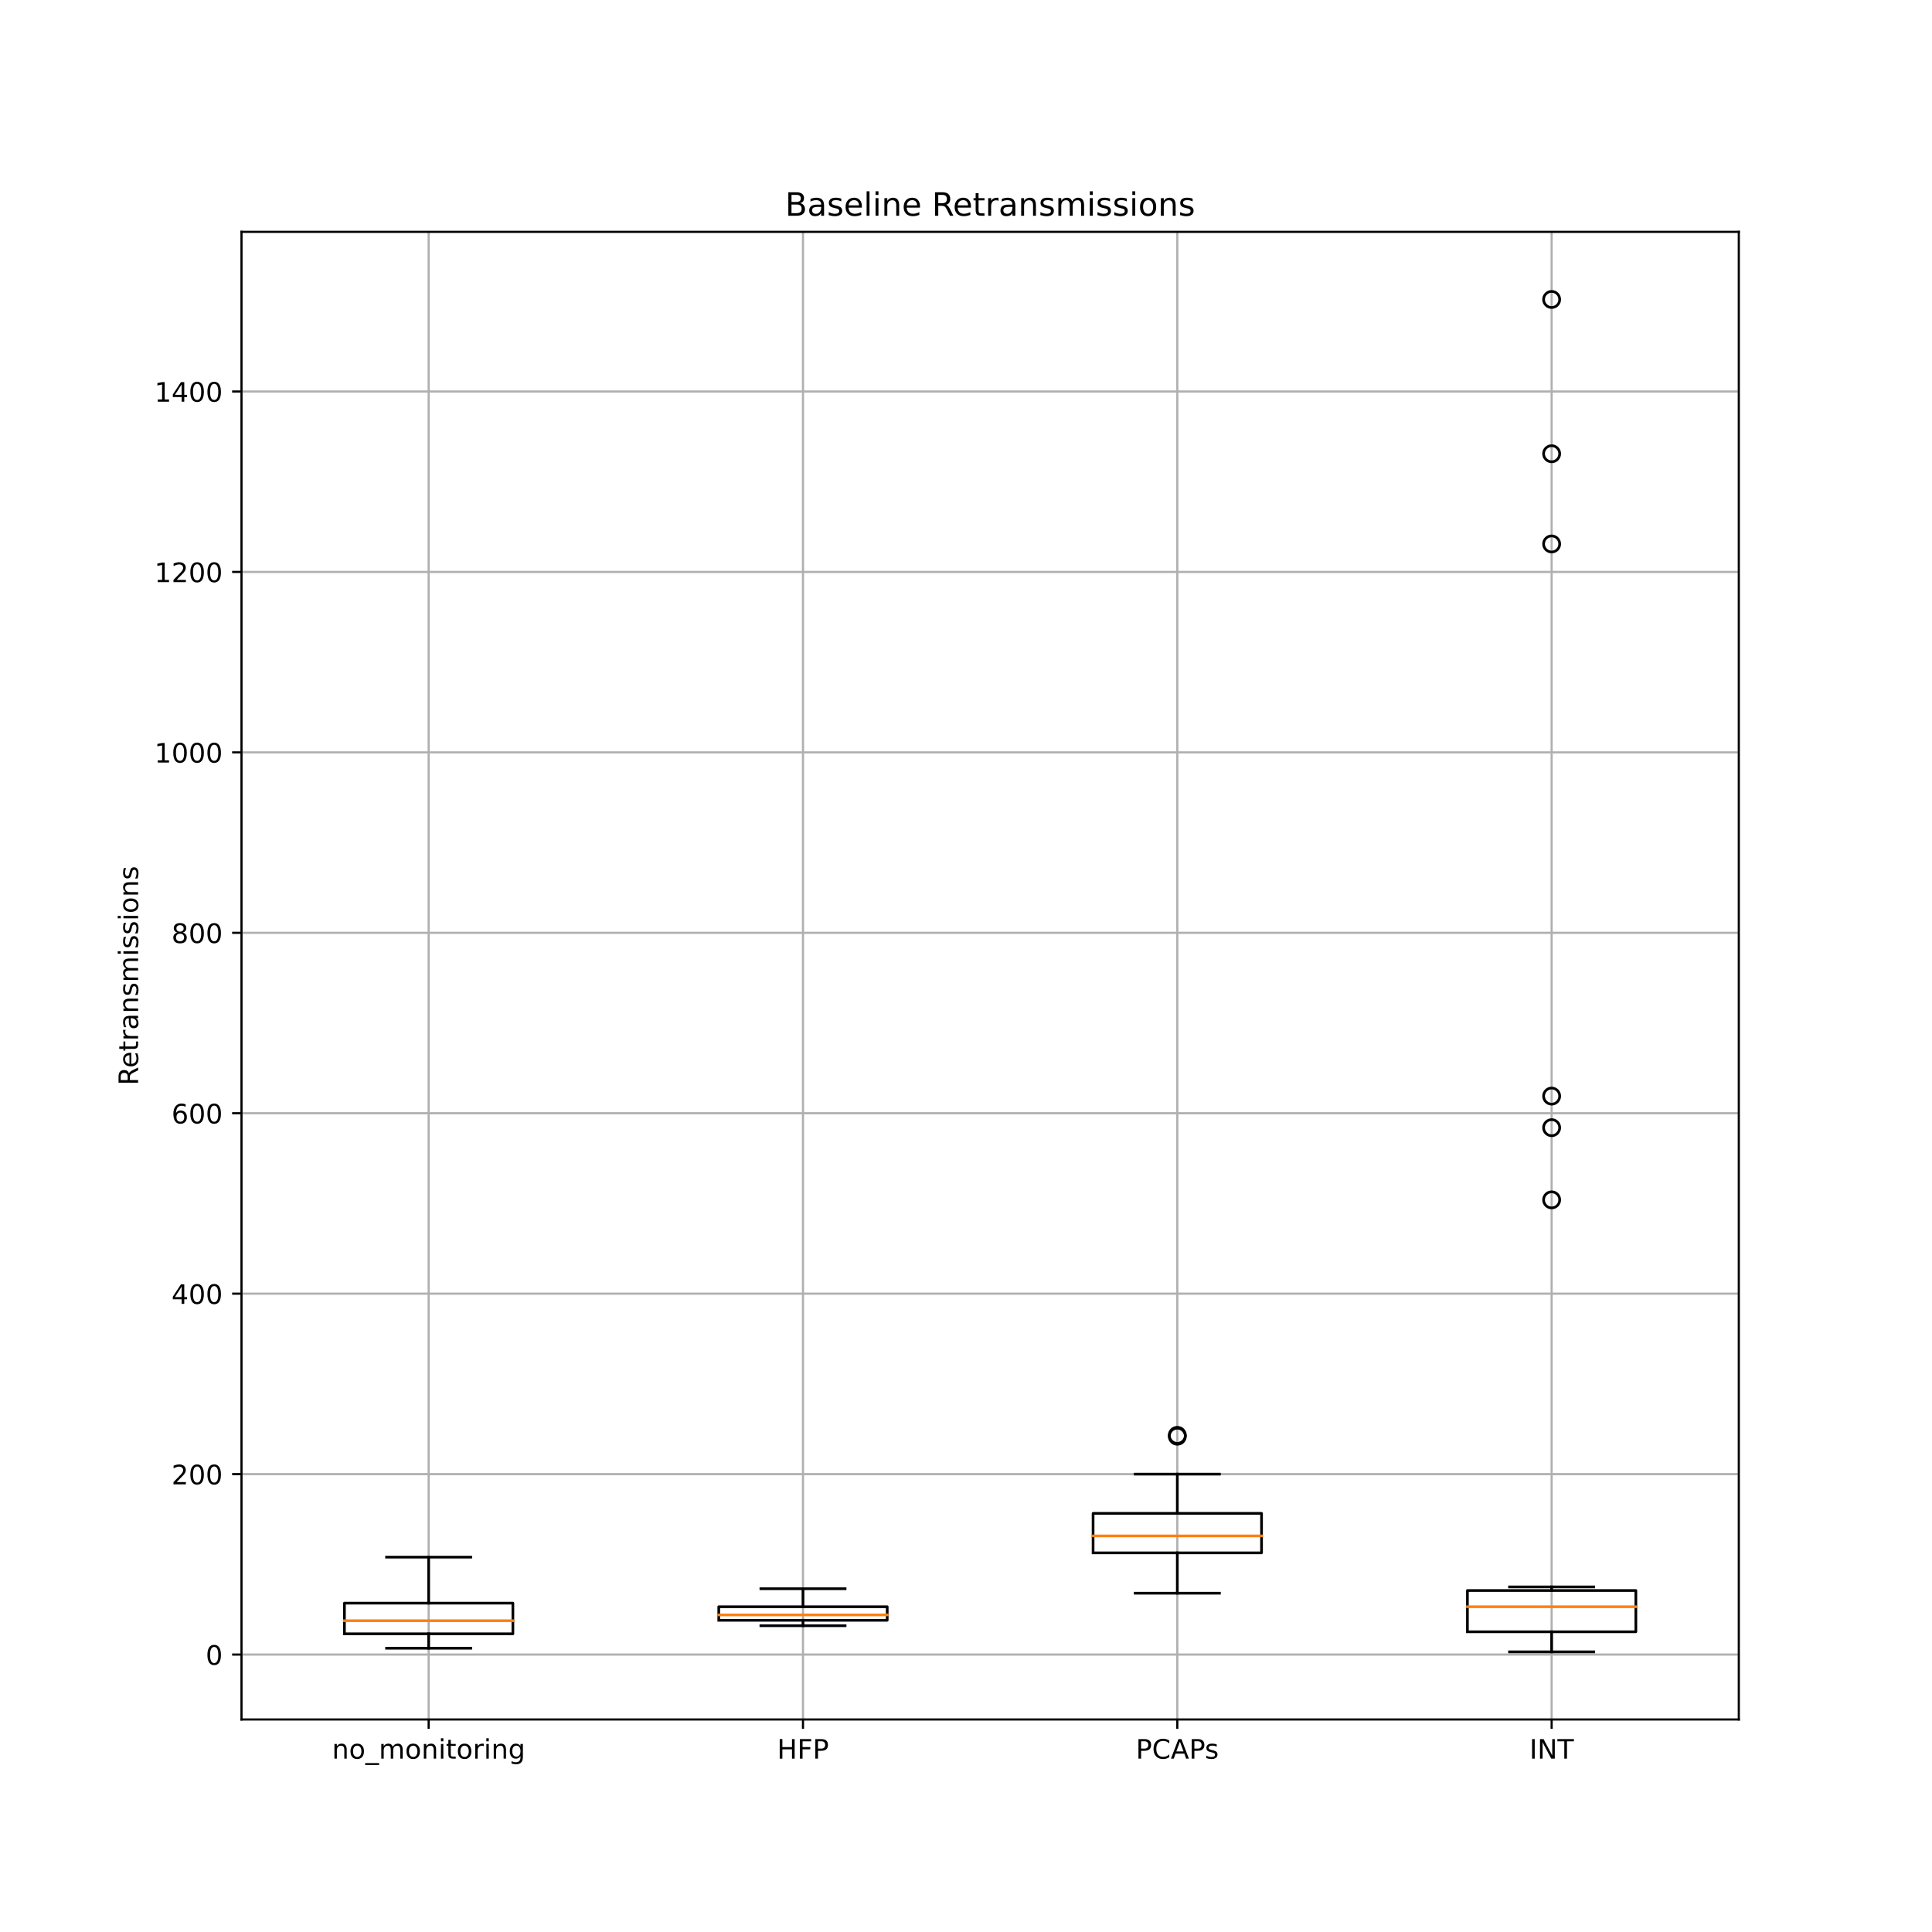
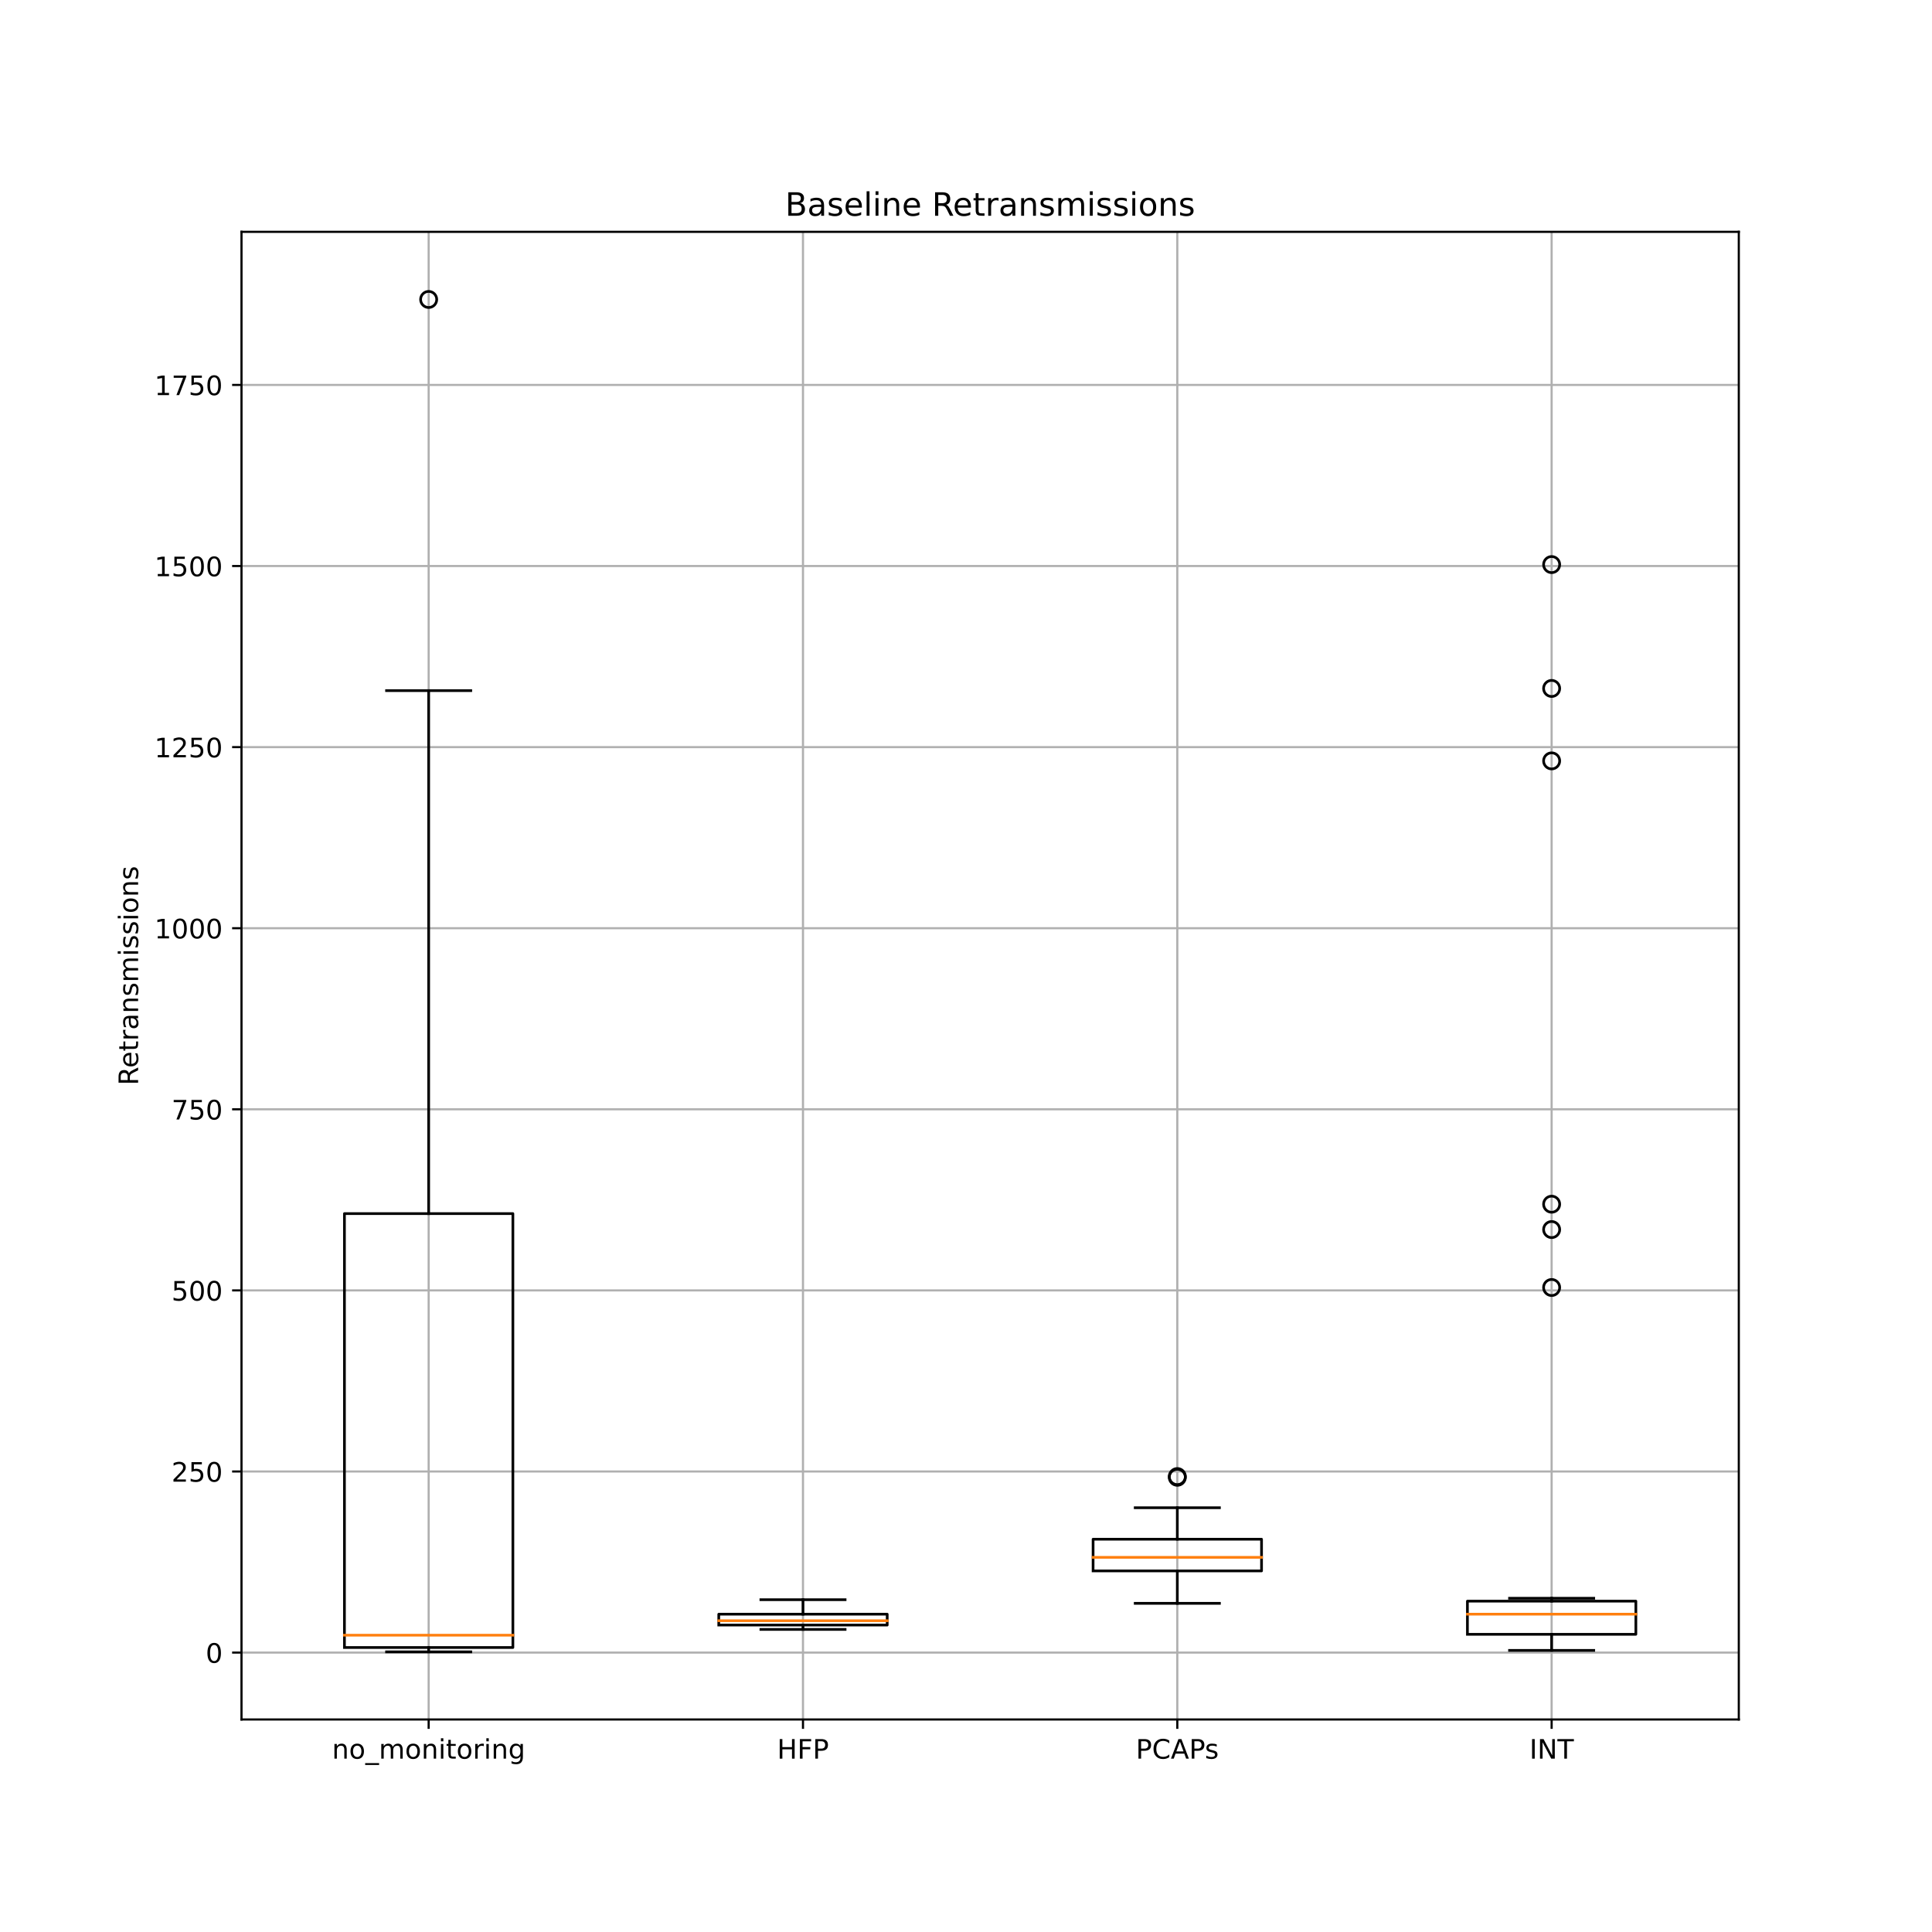
<svg xmlns="http://www.w3.org/2000/svg" xmlns:xlink="http://www.w3.org/1999/xlink" height="720pt" version="1.1" viewBox="0 0 720 720" width="720pt">
  <defs>
    <style type="text/css">*{stroke-linecap:butt;stroke-linejoin:round;}</style>
  </defs>
  <g id="figure_1">
    <g id="patch_1">
      <path d="M 0 720  L 720 720  L 720 0  L 0 0  z " style="fill:#ffffff;" />
    </g>
    <g id="axes_1">
      <g id="patch_2">
        <path d="M 90 640.8  L 648 640.8  L 648 86.4  L 90 86.4  z " style="fill:#ffffff;" />
      </g>
      <g id="matplotlib.axis_1">
        <g id="xtick_1">
          <g id="line2d_1">
-             <path clip-path="url(#pcfaaff3231)" d="M 159.75 640.8  L 159.75 86.4  " style="fill:none;stroke:#b0b0b0;stroke-linecap:square;stroke-width:0.8;" />
+             <path clip-path="url(#p23bf836067)" d="M 159.75 640.8  L 159.75 86.4  " style="fill:none;stroke:#b0b0b0;stroke-linecap:square;stroke-width:0.8;" />
          </g>
          <g id="line2d_2">
            <defs>
-               <path d="M 0 0  L 0 3.5  " id="me682a1728d" style="stroke:#000000;stroke-width:0.8;" />
+               <path d="M 0 0  L 0 3.5  " id="me587f0d117" style="stroke:#000000;stroke-width:0.8;" />
            </defs>
            <g>
-               <use style="stroke:#000000;stroke-width:0.8;" x="159.75" xlink:href="#me682a1728d" y="640.8" />
+               <use style="stroke:#000000;stroke-width:0.8;" x="159.75" xlink:href="#me587f0d117" y="640.8" />
            </g>
          </g>
          <g id="text_1">
            <g transform="translate(123.7273 655.3984)scale(0.1 -0.1)">
              <defs>
                <path d="M 54.891 33.016  L 54.891 0  L 45.906 0  L 45.906 32.719  Q 45.906 40.484 42.875 44.328  Q 39.844 48.188 33.797 48.188  Q 26.516 48.188 22.312 43.547  Q 18.109 38.922 18.109 30.906  L 18.109 0  L 9.078 0  L 9.078 54.688  L 18.109 54.688  L 18.109 46.188  Q 21.344 51.125 25.703 53.562  Q 30.078 56 35.797 56  Q 45.219 56 50.047 50.172  Q 54.891 44.344 54.891 33.016  z " id="DejaVuSans-110" />
                <path d="M 30.609 48.391  Q 23.391 48.391 19.188 42.75  Q 14.984 37.109 14.984 27.297  Q 14.984 17.484 19.156 11.844  Q 23.344 6.203 30.609 6.203  Q 37.797 6.203 41.984 11.859  Q 46.188 17.531 46.188 27.297  Q 46.188 37.016 41.984 42.703  Q 37.797 48.391 30.609 48.391  z M 30.609 56  Q 42.328 56 49.016 48.375  Q 55.719 40.766 55.719 27.297  Q 55.719 13.875 49.016 6.219  Q 42.328 -1.422 30.609 -1.422  Q 18.844 -1.422 12.172 6.219  Q 5.516 13.875 5.516 27.297  Q 5.516 40.766 12.172 48.375  Q 18.844 56 30.609 56  z " id="DejaVuSans-111" />
                <path d="M 50.984 -16.609  L 50.984 -23.578  L -0.984 -23.578  L -0.984 -16.609  z " id="DejaVuSans-95" />
                <path d="M 52 44.188  Q 55.375 50.25 60.062 53.125  Q 64.75 56 71.094 56  Q 79.641 56 84.281 50.016  Q 88.922 44.047 88.922 33.016  L 88.922 0  L 79.891 0  L 79.891 32.719  Q 79.891 40.578 77.094 44.375  Q 74.312 48.188 68.609 48.188  Q 61.625 48.188 57.562 43.547  Q 53.516 38.922 53.516 30.906  L 53.516 0  L 44.484 0  L 44.484 32.719  Q 44.484 40.625 41.703 44.406  Q 38.922 48.188 33.109 48.188  Q 26.219 48.188 22.156 43.531  Q 18.109 38.875 18.109 30.906  L 18.109 0  L 9.078 0  L 9.078 54.688  L 18.109 54.688  L 18.109 46.188  Q 21.188 51.219 25.484 53.609  Q 29.781 56 35.688 56  Q 41.656 56 45.828 52.969  Q 50 49.953 52 44.188  z " id="DejaVuSans-109" />
                <path d="M 9.422 54.688  L 18.406 54.688  L 18.406 0  L 9.422 0  z M 9.422 75.984  L 18.406 75.984  L 18.406 64.594  L 9.422 64.594  z " id="DejaVuSans-105" />
                <path d="M 18.312 70.219  L 18.312 54.688  L 36.812 54.688  L 36.812 47.703  L 18.312 47.703  L 18.312 18.016  Q 18.312 11.328 20.141 9.422  Q 21.969 7.516 27.594 7.516  L 36.812 7.516  L 36.812 0  L 27.594 0  Q 17.188 0 13.234 3.875  Q 9.281 7.766 9.281 18.016  L 9.281 47.703  L 2.688 47.703  L 2.688 54.688  L 9.281 54.688  L 9.281 70.219  z " id="DejaVuSans-116" />
                <path d="M 41.109 46.297  Q 39.594 47.172 37.812 47.578  Q 36.031 48 33.891 48  Q 26.266 48 22.188 43.047  Q 18.109 38.094 18.109 28.812  L 18.109 0  L 9.078 0  L 9.078 54.688  L 18.109 54.688  L 18.109 46.188  Q 20.953 51.172 25.484 53.578  Q 30.031 56 36.531 56  Q 37.453 56 38.578 55.875  Q 39.703 55.766 41.062 55.516  z " id="DejaVuSans-114" />
                <path d="M 45.406 27.984  Q 45.406 37.75 41.375 43.109  Q 37.359 48.484 30.078 48.484  Q 22.859 48.484 18.828 43.109  Q 14.797 37.75 14.797 27.984  Q 14.797 18.266 18.828 12.891  Q 22.859 7.516 30.078 7.516  Q 37.359 7.516 41.375 12.891  Q 45.406 18.266 45.406 27.984  z M 54.391 6.781  Q 54.391 -7.172 48.188 -13.984  Q 42 -20.797 29.203 -20.797  Q 24.469 -20.797 20.266 -20.094  Q 16.062 -19.391 12.109 -17.922  L 12.109 -9.188  Q 16.062 -11.328 19.922 -12.344  Q 23.781 -13.375 27.781 -13.375  Q 36.625 -13.375 41.016 -8.766  Q 45.406 -4.156 45.406 5.172  L 45.406 9.625  Q 42.625 4.781 38.281 2.391  Q 33.938 0 27.875 0  Q 17.828 0 11.672 7.656  Q 5.516 15.328 5.516 27.984  Q 5.516 40.672 11.672 48.328  Q 17.828 56 27.875 56  Q 33.938 56 38.281 53.609  Q 42.625 51.219 45.406 46.391  L 45.406 54.688  L 54.391 54.688  z " id="DejaVuSans-103" />
              </defs>
              <use xlink:href="#DejaVuSans-110" />
              <use x="63.379" xlink:href="#DejaVuSans-111" />
              <use x="124.561" xlink:href="#DejaVuSans-95" />
              <use x="174.561" xlink:href="#DejaVuSans-109" />
              <use x="271.973" xlink:href="#DejaVuSans-111" />
              <use x="333.154" xlink:href="#DejaVuSans-110" />
              <use x="396.533" xlink:href="#DejaVuSans-105" />
              <use x="424.316" xlink:href="#DejaVuSans-116" />
              <use x="463.525" xlink:href="#DejaVuSans-111" />
              <use x="524.707" xlink:href="#DejaVuSans-114" />
              <use x="565.82" xlink:href="#DejaVuSans-105" />
              <use x="593.604" xlink:href="#DejaVuSans-110" />
              <use x="656.982" xlink:href="#DejaVuSans-103" />
            </g>
          </g>
        </g>
        <g id="xtick_2">
          <g id="line2d_3">
-             <path clip-path="url(#pcfaaff3231)" d="M 299.25 640.8  L 299.25 86.4  " style="fill:none;stroke:#b0b0b0;stroke-linecap:square;stroke-width:0.8;" />
+             <path clip-path="url(#p23bf836067)" d="M 299.25 640.8  L 299.25 86.4  " style="fill:none;stroke:#b0b0b0;stroke-linecap:square;stroke-width:0.8;" />
          </g>
          <g id="line2d_4">
            <g>
-               <use style="stroke:#000000;stroke-width:0.8;" x="299.25" xlink:href="#me682a1728d" y="640.8" />
+               <use style="stroke:#000000;stroke-width:0.8;" x="299.25" xlink:href="#me587f0d117" y="640.8" />
            </g>
          </g>
          <g id="text_2">
            <g transform="translate(289.5992 655.3984)scale(0.1 -0.1)">
              <defs>
                <path d="M 9.812 72.906  L 19.672 72.906  L 19.672 43.016  L 55.516 43.016  L 55.516 72.906  L 65.375 72.906  L 65.375 0  L 55.516 0  L 55.516 34.719  L 19.672 34.719  L 19.672 0  L 9.812 0  z " id="DejaVuSans-72" />
                <path d="M 9.812 72.906  L 51.703 72.906  L 51.703 64.594  L 19.672 64.594  L 19.672 43.109  L 48.578 43.109  L 48.578 34.812  L 19.672 34.812  L 19.672 0  L 9.812 0  z " id="DejaVuSans-70" />
                <path d="M 19.672 64.797  L 19.672 37.406  L 32.078 37.406  Q 38.969 37.406 42.719 40.969  Q 46.484 44.531 46.484 51.125  Q 46.484 57.672 42.719 61.234  Q 38.969 64.797 32.078 64.797  z M 9.812 72.906  L 32.078 72.906  Q 44.344 72.906 50.609 67.359  Q 56.891 61.812 56.891 51.125  Q 56.891 40.328 50.609 34.812  Q 44.344 29.297 32.078 29.297  L 19.672 29.297  L 19.672 0  L 9.812 0  z " id="DejaVuSans-80" />
              </defs>
              <use xlink:href="#DejaVuSans-72" />
              <use x="75.195" xlink:href="#DejaVuSans-70" />
              <use x="132.715" xlink:href="#DejaVuSans-80" />
            </g>
          </g>
        </g>
        <g id="xtick_3">
          <g id="line2d_5">
-             <path clip-path="url(#pcfaaff3231)" d="M 438.75 640.8  L 438.75 86.4  " style="fill:none;stroke:#b0b0b0;stroke-linecap:square;stroke-width:0.8;" />
+             <path clip-path="url(#p23bf836067)" d="M 438.75 640.8  L 438.75 86.4  " style="fill:none;stroke:#b0b0b0;stroke-linecap:square;stroke-width:0.8;" />
          </g>
          <g id="line2d_6">
            <g>
-               <use style="stroke:#000000;stroke-width:0.8;" x="438.75" xlink:href="#me682a1728d" y="640.8" />
+               <use style="stroke:#000000;stroke-width:0.8;" x="438.75" xlink:href="#me587f0d117" y="640.8" />
            </g>
          </g>
          <g id="text_3">
            <g transform="translate(423.2914 655.3984)scale(0.1 -0.1)">
              <defs>
                <path d="M 64.406 67.281  L 64.406 56.891  Q 59.422 61.531 53.781 63.812  Q 48.141 66.109 41.797 66.109  Q 29.297 66.109 22.656 58.469  Q 16.016 50.828 16.016 36.375  Q 16.016 21.969 22.656 14.328  Q 29.297 6.688 41.797 6.688  Q 48.141 6.688 53.781 8.984  Q 59.422 11.281 64.406 15.922  L 64.406 5.609  Q 59.234 2.094 53.438 0.328  Q 47.656 -1.422 41.219 -1.422  Q 24.656 -1.422 15.125 8.703  Q 5.609 18.844 5.609 36.375  Q 5.609 53.953 15.125 64.078  Q 24.656 74.219 41.219 74.219  Q 47.75 74.219 53.531 72.484  Q 59.328 70.75 64.406 67.281  z " id="DejaVuSans-67" />
                <path d="M 34.188 63.188  L 20.797 26.906  L 47.609 26.906  z M 28.609 72.906  L 39.797 72.906  L 67.578 0  L 57.328 0  L 50.688 18.703  L 17.828 18.703  L 11.188 0  L 0.781 0  z " id="DejaVuSans-65" />
                <path d="M 44.281 53.078  L 44.281 44.578  Q 40.484 46.531 36.375 47.5  Q 32.281 48.484 27.875 48.484  Q 21.188 48.484 17.844 46.438  Q 14.5 44.391 14.5 40.281  Q 14.5 37.156 16.891 35.375  Q 19.281 33.594 26.516 31.984  L 29.594 31.297  Q 39.156 29.25 43.188 25.516  Q 47.219 21.781 47.219 15.094  Q 47.219 7.469 41.188 3.016  Q 35.156 -1.422 24.609 -1.422  Q 20.219 -1.422 15.453 -0.562  Q 10.688 0.297 5.422 2  L 5.422 11.281  Q 10.406 8.688 15.234 7.391  Q 20.062 6.109 24.812 6.109  Q 31.156 6.109 34.562 8.281  Q 37.984 10.453 37.984 14.406  Q 37.984 18.062 35.516 20.016  Q 33.062 21.969 24.703 23.781  L 21.578 24.516  Q 13.234 26.266 9.516 29.906  Q 5.812 33.547 5.812 39.891  Q 5.812 47.609 11.281 51.797  Q 16.75 56 26.812 56  Q 31.781 56 36.172 55.266  Q 40.578 54.547 44.281 53.078  z " id="DejaVuSans-115" />
              </defs>
              <use xlink:href="#DejaVuSans-80" />
              <use x="60.303" xlink:href="#DejaVuSans-67" />
              <use x="130.127" xlink:href="#DejaVuSans-65" />
              <use x="198.535" xlink:href="#DejaVuSans-80" />
              <use x="257.088" xlink:href="#DejaVuSans-115" />
            </g>
          </g>
        </g>
        <g id="xtick_4">
          <g id="line2d_7">
-             <path clip-path="url(#pcfaaff3231)" d="M 578.25 640.8  L 578.25 86.4  " style="fill:none;stroke:#b0b0b0;stroke-linecap:square;stroke-width:0.8;" />
+             <path clip-path="url(#p23bf836067)" d="M 578.25 640.8  L 578.25 86.4  " style="fill:none;stroke:#b0b0b0;stroke-linecap:square;stroke-width:0.8;" />
          </g>
          <g id="line2d_8">
            <g>
-               <use style="stroke:#000000;stroke-width:0.8;" x="578.25" xlink:href="#me682a1728d" y="640.8" />
+               <use style="stroke:#000000;stroke-width:0.8;" x="578.25" xlink:href="#me587f0d117" y="640.8" />
            </g>
          </g>
          <g id="text_4">
            <g transform="translate(569.9805 655.3984)scale(0.1 -0.1)">
              <defs>
                <path d="M 9.812 72.906  L 19.672 72.906  L 19.672 0  L 9.812 0  z " id="DejaVuSans-73" />
                <path d="M 9.812 72.906  L 23.094 72.906  L 55.422 11.922  L 55.422 72.906  L 64.984 72.906  L 64.984 0  L 51.703 0  L 19.391 60.984  L 19.391 0  L 9.812 0  z " id="DejaVuSans-78" />
                <path d="M -0.297 72.906  L 61.375 72.906  L 61.375 64.594  L 35.5 64.594  L 35.5 0  L 25.594 0  L 25.594 64.594  L -0.297 64.594  z " id="DejaVuSans-84" />
              </defs>
              <use xlink:href="#DejaVuSans-73" />
              <use x="29.492" xlink:href="#DejaVuSans-78" />
              <use x="104.297" xlink:href="#DejaVuSans-84" />
            </g>
          </g>
        </g>
      </g>
      <g id="matplotlib.axis_2">
        <g id="ytick_1">
          <g id="line2d_9">
-             <path clip-path="url(#pcfaaff3231)" d="M 90 616.609  L 648 616.609  " style="fill:none;stroke:#b0b0b0;stroke-linecap:square;stroke-width:0.8;" />
+             <path clip-path="url(#p23bf836067)" d="M 90 615.87  L 648 615.87  " style="fill:none;stroke:#b0b0b0;stroke-linecap:square;stroke-width:0.8;" />
          </g>
          <g id="line2d_10">
            <defs>
-               <path d="M 0 0  L -3.5 0  " id="m291fd123a2" style="stroke:#000000;stroke-width:0.8;" />
+               <path d="M 0 0  L -3.5 0  " id="m226aa97b3a" style="stroke:#000000;stroke-width:0.8;" />
            </defs>
            <g>
-               <use style="stroke:#000000;stroke-width:0.8;" x="90" xlink:href="#m291fd123a2" y="616.609" />
+               <use style="stroke:#000000;stroke-width:0.8;" x="90" xlink:href="#m226aa97b3a" y="615.87" />
            </g>
          </g>
          <g id="text_5">
-             <g transform="translate(76.6375 620.4079)scale(0.1 -0.1)">
+             <g transform="translate(76.6375 619.6692)scale(0.1 -0.1)">
              <defs>
                <path d="M 31.781 66.406  Q 24.172 66.406 20.328 58.906  Q 16.5 51.422 16.5 36.375  Q 16.5 21.391 20.328 13.891  Q 24.172 6.391 31.781 6.391  Q 39.453 6.391 43.281 13.891  Q 47.125 21.391 47.125 36.375  Q 47.125 51.422 43.281 58.906  Q 39.453 66.406 31.781 66.406  z M 31.781 74.219  Q 44.047 74.219 50.516 64.516  Q 56.984 54.828 56.984 36.375  Q 56.984 17.969 50.516 8.266  Q 44.047 -1.422 31.781 -1.422  Q 19.531 -1.422 13.062 8.266  Q 6.594 17.969 6.594 36.375  Q 6.594 54.828 13.062 64.516  Q 19.531 74.219 31.781 74.219  z " id="DejaVuSans-48" />
              </defs>
              <use xlink:href="#DejaVuSans-48" />
            </g>
          </g>
        </g>
        <g id="ytick_2">
          <g id="line2d_11">
-             <path clip-path="url(#pcfaaff3231)" d="M 90 549.364  L 648 549.364  " style="fill:none;stroke:#b0b0b0;stroke-linecap:square;stroke-width:0.8;" />
+             <path clip-path="url(#p23bf836067)" d="M 90 548.382  L 648 548.382  " style="fill:none;stroke:#b0b0b0;stroke-linecap:square;stroke-width:0.8;" />
          </g>
          <g id="line2d_12">
            <g>
-               <use style="stroke:#000000;stroke-width:0.8;" x="90" xlink:href="#m291fd123a2" y="549.364" />
+               <use style="stroke:#000000;stroke-width:0.8;" x="90" xlink:href="#m226aa97b3a" y="548.382" />
            </g>
          </g>
          <g id="text_6">
-             <g transform="translate(63.9125 553.1631)scale(0.1 -0.1)">
+             <g transform="translate(63.9125 552.1812)scale(0.1 -0.1)">
              <defs>
                <path d="M 19.188 8.297  L 53.609 8.297  L 53.609 0  L 7.328 0  L 7.328 8.297  Q 12.938 14.109 22.625 23.891  Q 32.328 33.688 34.812 36.531  Q 39.547 41.844 41.422 45.531  Q 43.312 49.219 43.312 52.781  Q 43.312 58.594 39.234 62.25  Q 35.156 65.922 28.609 65.922  Q 23.969 65.922 18.812 64.312  Q 13.672 62.703 7.812 59.422  L 7.812 69.391  Q 13.766 71.781 18.938 73  Q 24.125 74.219 28.422 74.219  Q 39.75 74.219 46.484 68.547  Q 53.219 62.891 53.219 53.422  Q 53.219 48.922 51.531 44.891  Q 49.859 40.875 45.406 35.406  Q 44.188 33.984 37.641 27.219  Q 31.109 20.453 19.188 8.297  z " id="DejaVuSans-50" />
+                 <path d="M 10.797 72.906  L 49.516 72.906  L 49.516 64.594  L 19.828 64.594  L 19.828 46.734  Q 21.969 47.469 24.109 47.828  Q 26.266 48.188 28.422 48.188  Q 40.625 48.188 47.75 41.5  Q 54.891 34.812 54.891 23.391  Q 54.891 11.625 47.562 5.094  Q 40.234 -1.422 26.906 -1.422  Q 22.312 -1.422 17.547 -0.641  Q 12.797 0.141 7.719 1.703  L 7.719 11.625  Q 12.109 9.234 16.797 8.062  Q 21.484 6.891 26.703 6.891  Q 35.156 6.891 40.078 11.328  Q 45.016 15.766 45.016 23.391  Q 45.016 31 40.078 35.438  Q 35.156 39.891 26.703 39.891  Q 22.75 39.891 18.812 39.016  Q 14.891 38.141 10.797 36.281  z " id="DejaVuSans-53" />
              </defs>
              <use xlink:href="#DejaVuSans-50" />
+               <use x="63.623" xlink:href="#DejaVuSans-53" />
+               <use x="127.246" xlink:href="#DejaVuSans-48" />
+             </g>
+           </g>
+         </g>
+         <g id="ytick_3">
+           <g id="line2d_13">
+             <path clip-path="url(#p23bf836067)" d="M 90 480.894  L 648 480.894  " style="fill:none;stroke:#b0b0b0;stroke-linecap:square;stroke-width:0.8;" />
+           </g>
+           <g id="line2d_14">
+             <g>
+               <use style="stroke:#000000;stroke-width:0.8;" x="90" xlink:href="#m226aa97b3a" y="480.894" />
+             </g>
+           </g>
+           <g id="text_7">
+             <g transform="translate(63.9125 484.6933)scale(0.1 -0.1)">
+               <use xlink:href="#DejaVuSans-53" />
              <use x="63.623" xlink:href="#DejaVuSans-48" />
              <use x="127.246" xlink:href="#DejaVuSans-48" />
            </g>
          </g>
        </g>
-         <g id="ytick_3">
-           <g id="line2d_13">
-             <path clip-path="url(#pcfaaff3231)" d="M 90 482.119  L 648 482.119  " style="fill:none;stroke:#b0b0b0;stroke-linecap:square;stroke-width:0.8;" />
-           </g>
-           <g id="line2d_14">
-             <g>
-               <use style="stroke:#000000;stroke-width:0.8;" x="90" xlink:href="#m291fd123a2" y="482.119" />
-             </g>
-           </g>
-           <g id="text_7">
-             <g transform="translate(63.9125 485.9182)scale(0.1 -0.1)">
-               <defs>
-                 <path d="M 37.797 64.312  L 12.891 25.391  L 37.797 25.391  z M 35.203 72.906  L 47.609 72.906  L 47.609 25.391  L 58.016 25.391  L 58.016 17.188  L 47.609 17.188  L 47.609 0  L 37.797 0  L 37.797 17.188  L 4.891 17.188  L 4.891 26.703  z " id="DejaVuSans-52" />
-               </defs>
-               <use xlink:href="#DejaVuSans-52" />
-               <use x="63.623" xlink:href="#DejaVuSans-48" />
-               <use x="127.246" xlink:href="#DejaVuSans-48" />
-             </g>
-           </g>
-         </g>
        <g id="ytick_4">
          <g id="line2d_15">
-             <path clip-path="url(#pcfaaff3231)" d="M 90 414.874  L 648 414.874  " style="fill:none;stroke:#b0b0b0;stroke-linecap:square;stroke-width:0.8;" />
+             <path clip-path="url(#p23bf836067)" d="M 90 413.406  L 648 413.406  " style="fill:none;stroke:#b0b0b0;stroke-linecap:square;stroke-width:0.8;" />
          </g>
          <g id="line2d_16">
            <g>
-               <use style="stroke:#000000;stroke-width:0.8;" x="90" xlink:href="#m291fd123a2" y="414.874" />
+               <use style="stroke:#000000;stroke-width:0.8;" x="90" xlink:href="#m226aa97b3a" y="413.406" />
            </g>
          </g>
          <g id="text_8">
-             <g transform="translate(63.9125 418.6734)scale(0.1 -0.1)">
-               <defs>
-                 <path d="M 33.016 40.375  Q 26.375 40.375 22.484 35.828  Q 18.609 31.297 18.609 23.391  Q 18.609 15.531 22.484 10.953  Q 26.375 6.391 33.016 6.391  Q 39.656 6.391 43.531 10.953  Q 47.406 15.531 47.406 23.391  Q 47.406 31.297 43.531 35.828  Q 39.656 40.375 33.016 40.375  z M 52.594 71.297  L 52.594 62.312  Q 48.875 64.062 45.094 64.984  Q 41.312 65.922 37.594 65.922  Q 27.828 65.922 22.672 59.328  Q 17.531 52.734 16.797 39.406  Q 19.672 43.656 24.016 45.922  Q 28.375 48.188 33.594 48.188  Q 44.578 48.188 50.953 41.516  Q 57.328 34.859 57.328 23.391  Q 57.328 12.156 50.688 5.359  Q 44.047 -1.422 33.016 -1.422  Q 20.359 -1.422 13.672 8.266  Q 6.984 17.969 6.984 36.375  Q 6.984 53.656 15.188 63.938  Q 23.391 74.219 37.203 74.219  Q 40.922 74.219 44.703 73.484  Q 48.484 72.75 52.594 71.297  z " id="DejaVuSans-54" />
-               </defs>
-               <use xlink:href="#DejaVuSans-54" />
-               <use x="63.623" xlink:href="#DejaVuSans-48" />
+             <g transform="translate(63.9125 417.2053)scale(0.1 -0.1)">
+               <defs>
+                 <path d="M 8.203 72.906  L 55.078 72.906  L 55.078 68.703  L 28.609 0  L 18.312 0  L 43.219 64.594  L 8.203 64.594  z " id="DejaVuSans-55" />
+               </defs>
+               <use xlink:href="#DejaVuSans-55" />
+               <use x="63.623" xlink:href="#DejaVuSans-53" />
              <use x="127.246" xlink:href="#DejaVuSans-48" />
            </g>
          </g>
        </g>
        <g id="ytick_5">
          <g id="line2d_17">
-             <path clip-path="url(#pcfaaff3231)" d="M 90 347.629  L 648 347.629  " style="fill:none;stroke:#b0b0b0;stroke-linecap:square;stroke-width:0.8;" />
+             <path clip-path="url(#p23bf836067)" d="M 90 345.918  L 648 345.918  " style="fill:none;stroke:#b0b0b0;stroke-linecap:square;stroke-width:0.8;" />
          </g>
          <g id="line2d_18">
            <g>
-               <use style="stroke:#000000;stroke-width:0.8;" x="90" xlink:href="#m291fd123a2" y="347.629" />
+               <use style="stroke:#000000;stroke-width:0.8;" x="90" xlink:href="#m226aa97b3a" y="345.918" />
            </g>
          </g>
          <g id="text_9">
-             <g transform="translate(63.9125 351.4286)scale(0.1 -0.1)">
-               <defs>
-                 <path d="M 31.781 34.625  Q 24.75 34.625 20.719 30.859  Q 16.703 27.094 16.703 20.516  Q 16.703 13.922 20.719 10.156  Q 24.75 6.391 31.781 6.391  Q 38.812 6.391 42.859 10.172  Q 46.922 13.969 46.922 20.516  Q 46.922 27.094 42.891 30.859  Q 38.875 34.625 31.781 34.625  z M 21.922 38.812  Q 15.578 40.375 12.031 44.719  Q 8.5 49.078 8.5 55.328  Q 8.5 64.062 14.719 69.141  Q 20.953 74.219 31.781 74.219  Q 42.672 74.219 48.875 69.141  Q 55.078 64.062 55.078 55.328  Q 55.078 49.078 51.531 44.719  Q 48 40.375 41.703 38.812  Q 48.828 37.156 52.797 32.312  Q 56.781 27.484 56.781 20.516  Q 56.781 9.906 50.312 4.234  Q 43.844 -1.422 31.781 -1.422  Q 19.734 -1.422 13.25 4.234  Q 6.781 9.906 6.781 20.516  Q 6.781 27.484 10.781 32.312  Q 14.797 37.156 21.922 38.812  z M 18.312 54.391  Q 18.312 48.734 21.844 45.562  Q 25.391 42.391 31.781 42.391  Q 38.141 42.391 41.719 45.562  Q 45.312 48.734 45.312 54.391  Q 45.312 60.062 41.719 63.234  Q 38.141 66.406 31.781 66.406  Q 25.391 66.406 21.844 63.234  Q 18.312 60.062 18.312 54.391  z " id="DejaVuSans-56" />
-               </defs>
-               <use xlink:href="#DejaVuSans-56" />
-               <use x="63.623" xlink:href="#DejaVuSans-48" />
-               <use x="127.246" xlink:href="#DejaVuSans-48" />
-             </g>
-           </g>
-         </g>
-         <g id="ytick_6">
-           <g id="line2d_19">
-             <path clip-path="url(#pcfaaff3231)" d="M 90 280.385  L 648 280.385  " style="fill:none;stroke:#b0b0b0;stroke-linecap:square;stroke-width:0.8;" />
-           </g>
-           <g id="line2d_20">
-             <g>
-               <use style="stroke:#000000;stroke-width:0.8;" x="90" xlink:href="#m291fd123a2" y="280.385" />
-             </g>
-           </g>
-           <g id="text_10">
-             <g transform="translate(57.55 284.1837)scale(0.1 -0.1)">
+             <g transform="translate(57.55 349.7174)scale(0.1 -0.1)">
              <defs>
                <path d="M 12.406 8.297  L 28.516 8.297  L 28.516 63.922  L 10.984 60.406  L 10.984 69.391  L 28.422 72.906  L 38.281 72.906  L 38.281 8.297  L 54.391 8.297  L 54.391 0  L 12.406 0  z " id="DejaVuSans-49" />
              </defs>
              <use xlink:href="#DejaVuSans-49" />
              <use x="63.623" xlink:href="#DejaVuSans-48" />
              <use x="127.246" xlink:href="#DejaVuSans-48" />
              <use x="190.869" xlink:href="#DejaVuSans-48" />
            </g>
          </g>
        </g>
+         <g id="ytick_6">
+           <g id="line2d_19">
+             <path clip-path="url(#p23bf836067)" d="M 90 278.43  L 648 278.43  " style="fill:none;stroke:#b0b0b0;stroke-linecap:square;stroke-width:0.8;" />
+           </g>
+           <g id="line2d_20">
+             <g>
+               <use style="stroke:#000000;stroke-width:0.8;" x="90" xlink:href="#m226aa97b3a" y="278.43" />
+             </g>
+           </g>
+           <g id="text_10">
+             <g transform="translate(57.55 282.2294)scale(0.1 -0.1)">
+               <use xlink:href="#DejaVuSans-49" />
+               <use x="63.623" xlink:href="#DejaVuSans-50" />
+               <use x="127.246" xlink:href="#DejaVuSans-53" />
+               <use x="190.869" xlink:href="#DejaVuSans-48" />
+             </g>
+           </g>
+         </g>
        <g id="ytick_7">
          <g id="line2d_21">
-             <path clip-path="url(#pcfaaff3231)" d="M 90 213.14  L 648 213.14  " style="fill:none;stroke:#b0b0b0;stroke-linecap:square;stroke-width:0.8;" />
+             <path clip-path="url(#p23bf836067)" d="M 90 210.942  L 648 210.942  " style="fill:none;stroke:#b0b0b0;stroke-linecap:square;stroke-width:0.8;" />
          </g>
          <g id="line2d_22">
            <g>
-               <use style="stroke:#000000;stroke-width:0.8;" x="90" xlink:href="#m291fd123a2" y="213.14" />
+               <use style="stroke:#000000;stroke-width:0.8;" x="90" xlink:href="#m226aa97b3a" y="210.942" />
            </g>
          </g>
          <g id="text_11">
-             <g transform="translate(57.55 216.9389)scale(0.1 -0.1)">
+             <g transform="translate(57.55 214.7415)scale(0.1 -0.1)">
              <use xlink:href="#DejaVuSans-49" />
-               <use x="63.623" xlink:href="#DejaVuSans-50" />
+               <use x="63.623" xlink:href="#DejaVuSans-53" />
              <use x="127.246" xlink:href="#DejaVuSans-48" />
              <use x="190.869" xlink:href="#DejaVuSans-48" />
            </g>
          </g>
        </g>
        <g id="ytick_8">
          <g id="line2d_23">
-             <path clip-path="url(#pcfaaff3231)" d="M 90 145.895  L 648 145.895  " style="fill:none;stroke:#b0b0b0;stroke-linecap:square;stroke-width:0.8;" />
+             <path clip-path="url(#p23bf836067)" d="M 90 143.454  L 648 143.454  " style="fill:none;stroke:#b0b0b0;stroke-linecap:square;stroke-width:0.8;" />
          </g>
          <g id="line2d_24">
            <g>
-               <use style="stroke:#000000;stroke-width:0.8;" x="90" xlink:href="#m291fd123a2" y="145.895" />
+               <use style="stroke:#000000;stroke-width:0.8;" x="90" xlink:href="#m226aa97b3a" y="143.454" />
            </g>
          </g>
          <g id="text_12">
-             <g transform="translate(57.55 149.6941)scale(0.1 -0.1)">
+             <g transform="translate(57.55 147.2535)scale(0.1 -0.1)">
              <use xlink:href="#DejaVuSans-49" />
-               <use x="63.623" xlink:href="#DejaVuSans-52" />
-               <use x="127.246" xlink:href="#DejaVuSans-48" />
+               <use x="63.623" xlink:href="#DejaVuSans-55" />
+               <use x="127.246" xlink:href="#DejaVuSans-53" />
              <use x="190.869" xlink:href="#DejaVuSans-48" />
            </g>
          </g>
        </g>
        <g id="text_13">
          <g transform="translate(51.47031 404.4695)rotate(-90)scale(0.1 -0.1)">
            <defs>
              <path d="M 44.391 34.188  Q 47.562 33.109 50.562 29.594  Q 53.562 26.078 56.594 19.922  L 66.609 0  L 56 0  L 46.688 18.703  Q 43.062 26.031 39.672 28.422  Q 36.281 30.812 30.422 30.812  L 19.672 30.812  L 19.672 0  L 9.812 0  L 9.812 72.906  L 32.078 72.906  Q 44.578 72.906 50.734 67.672  Q 56.891 62.453 56.891 51.906  Q 56.891 45.016 53.688 40.469  Q 50.484 35.938 44.391 34.188  z M 19.672 64.797  L 19.672 38.922  L 32.078 38.922  Q 39.203 38.922 42.844 42.219  Q 46.484 45.516 46.484 51.906  Q 46.484 58.297 42.844 61.547  Q 39.203 64.797 32.078 64.797  z " id="DejaVuSans-82" />
              <path d="M 56.203 29.594  L 56.203 25.203  L 14.891 25.203  Q 15.484 15.922 20.484 11.062  Q 25.484 6.203 34.422 6.203  Q 39.594 6.203 44.453 7.469  Q 49.312 8.734 54.109 11.281  L 54.109 2.781  Q 49.266 0.734 44.188 -0.344  Q 39.109 -1.422 33.891 -1.422  Q 20.797 -1.422 13.156 6.188  Q 5.516 13.812 5.516 26.812  Q 5.516 40.234 12.766 48.109  Q 20.016 56 32.328 56  Q 43.359 56 49.781 48.891  Q 56.203 41.797 56.203 29.594  z M 47.219 32.234  Q 47.125 39.594 43.094 43.984  Q 39.062 48.391 32.422 48.391  Q 24.906 48.391 20.391 44.141  Q 15.875 39.891 15.188 32.172  z " id="DejaVuSans-101" />
              <path d="M 34.281 27.484  Q 23.391 27.484 19.188 25  Q 14.984 22.516 14.984 16.5  Q 14.984 11.719 18.141 8.906  Q 21.297 6.109 26.703 6.109  Q 34.188 6.109 38.703 11.406  Q 43.219 16.703 43.219 25.484  L 43.219 27.484  z M 52.203 31.203  L 52.203 0  L 43.219 0  L 43.219 8.297  Q 40.141 3.328 35.547 0.953  Q 30.953 -1.422 24.312 -1.422  Q 15.922 -1.422 10.953 3.297  Q 6 8.016 6 15.922  Q 6 25.141 12.172 29.828  Q 18.359 34.516 30.609 34.516  L 43.219 34.516  L 43.219 35.406  Q 43.219 41.609 39.141 45  Q 35.062 48.391 27.688 48.391  Q 23 48.391 18.547 47.266  Q 14.109 46.141 10.016 43.891  L 10.016 52.203  Q 14.938 54.109 19.578 55.047  Q 24.219 56 28.609 56  Q 40.484 56 46.344 49.844  Q 52.203 43.703 52.203 31.203  z " id="DejaVuSans-97" />
            </defs>
            <use xlink:href="#DejaVuSans-82" />
            <use x="64.982" xlink:href="#DejaVuSans-101" />
            <use x="126.506" xlink:href="#DejaVuSans-116" />
            <use x="165.715" xlink:href="#DejaVuSans-114" />
            <use x="206.828" xlink:href="#DejaVuSans-97" />
            <use x="268.107" xlink:href="#DejaVuSans-110" />
            <use x="331.486" xlink:href="#DejaVuSans-115" />
            <use x="383.586" xlink:href="#DejaVuSans-109" />
            <use x="480.998" xlink:href="#DejaVuSans-105" />
            <use x="508.781" xlink:href="#DejaVuSans-115" />
            <use x="560.881" xlink:href="#DejaVuSans-115" />
            <use x="612.98" xlink:href="#DejaVuSans-105" />
            <use x="640.764" xlink:href="#DejaVuSans-111" />
            <use x="701.945" xlink:href="#DejaVuSans-110" />
            <use x="765.324" xlink:href="#DejaVuSans-115" />
          </g>
        </g>
      </g>
      <g id="line2d_25">
-         <path clip-path="url(#pcfaaff3231)" d="M 128.363 608.876  L 191.137 608.876  L 191.137 597.444  L 128.363 597.444  L 128.363 608.876  " style="fill:none;stroke:#000000;stroke-linecap:square;" />
+         <path clip-path="url(#p23bf836067)" d="M 128.363 613.98  L 191.137 613.98  L 191.137 452.279  L 128.363 452.279  L 128.363 613.98  " style="fill:none;stroke:#000000;stroke-linecap:square;" />
      </g>
      <g id="line2d_26">
-         <path clip-path="url(#pcfaaff3231)" d="M 159.75 608.876  L 159.75 614.255  " style="fill:none;stroke:#000000;stroke-linecap:square;" />
+         <path clip-path="url(#p23bf836067)" d="M 159.75 613.98  L 159.75 615.6  " style="fill:none;stroke:#000000;stroke-linecap:square;" />
      </g>
      <g id="line2d_27">
-         <path clip-path="url(#pcfaaff3231)" d="M 159.75 597.444  L 159.75 580.296  " style="fill:none;stroke:#000000;stroke-linecap:square;" />
+         <path clip-path="url(#p23bf836067)" d="M 159.75 452.279  L 159.75 257.374  " style="fill:none;stroke:#000000;stroke-linecap:square;" />
      </g>
      <g id="line2d_28">
-         <path clip-path="url(#pcfaaff3231)" d="M 144.056 614.255  L 175.444 614.255  " style="fill:none;stroke:#000000;stroke-linecap:square;" />
+         <path clip-path="url(#p23bf836067)" d="M 144.056 615.6  L 175.444 615.6  " style="fill:none;stroke:#000000;stroke-linecap:square;" />
      </g>
      <g id="line2d_29">
-         <path clip-path="url(#pcfaaff3231)" d="M 144.056 580.296  L 175.444 580.296  " style="fill:none;stroke:#000000;stroke-linecap:square;" />
-       </g>
-       <g id="line2d_30" />
+         <path clip-path="url(#p23bf836067)" d="M 144.056 257.374  L 175.444 257.374  " style="fill:none;stroke:#000000;stroke-linecap:square;" />
+       </g>
+       <g id="line2d_30">
+         <defs>
+           <path d="M 0 3  C 0.796 3 1.559 2.684 2.121 2.121  C 2.684 1.559 3 0.796 3 0  C 3 -0.796 2.684 -1.559 2.121 -2.121  C 1.559 -2.684 0.796 -3 0 -3  C -0.796 -3 -1.559 -2.684 -2.121 -2.121  C -2.684 -1.559 -3 -0.796 -3 0  C -3 0.796 -2.684 1.559 -2.121 2.121  C -1.559 2.684 -0.796 3 0 3  z " id="mf98d50f7bf" style="stroke:#000000;" />
+         </defs>
+         <g clip-path="url(#p23bf836067)">
+           <use style="fill-opacity:0;stroke:#000000;" x="159.75" xlink:href="#mf98d50f7bf" y="111.6" />
+         </g>
+       </g>
      <g id="line2d_31">
-         <path clip-path="url(#pcfaaff3231)" d="M 267.863 603.832  L 330.637 603.832  L 330.637 598.789  L 267.863 598.789  L 267.863 603.832  " style="fill:none;stroke:#000000;stroke-linecap:square;" />
+         <path clip-path="url(#p23bf836067)" d="M 267.863 605.612  L 330.637 605.612  L 330.637 601.563  L 267.863 601.563  L 267.863 605.612  " style="fill:none;stroke:#000000;stroke-linecap:square;" />
      </g>
      <g id="line2d_32">
-         <path clip-path="url(#pcfaaff3231)" d="M 299.25 603.832  L 299.25 605.85  " style="fill:none;stroke:#000000;stroke-linecap:square;" />
+         <path clip-path="url(#p23bf836067)" d="M 299.25 605.612  L 299.25 607.231  " style="fill:none;stroke:#000000;stroke-linecap:square;" />
      </g>
      <g id="line2d_33">
-         <path clip-path="url(#pcfaaff3231)" d="M 299.25 598.789  L 299.25 592.064  " style="fill:none;stroke:#000000;stroke-linecap:square;" />
+         <path clip-path="url(#p23bf836067)" d="M 299.25 601.563  L 299.25 596.163  " style="fill:none;stroke:#000000;stroke-linecap:square;" />
      </g>
      <g id="line2d_34">
-         <path clip-path="url(#pcfaaff3231)" d="M 283.556 605.85  L 314.944 605.85  " style="fill:none;stroke:#000000;stroke-linecap:square;" />
+         <path clip-path="url(#p23bf836067)" d="M 283.556 607.231  L 314.944 607.231  " style="fill:none;stroke:#000000;stroke-linecap:square;" />
      </g>
      <g id="line2d_35">
-         <path clip-path="url(#pcfaaff3231)" d="M 283.556 592.064  L 314.944 592.064  " style="fill:none;stroke:#000000;stroke-linecap:square;" />
+         <path clip-path="url(#p23bf836067)" d="M 283.556 596.163  L 314.944 596.163  " style="fill:none;stroke:#000000;stroke-linecap:square;" />
      </g>
      <g id="line2d_36" />
      <g id="line2d_37">
-         <path clip-path="url(#pcfaaff3231)" d="M 407.363 578.699  L 470.137 578.699  L 470.137 563.99  L 407.363 563.99  L 407.363 578.699  " style="fill:none;stroke:#000000;stroke-linecap:square;" />
+         <path clip-path="url(#p23bf836067)" d="M 407.363 585.433  L 470.137 585.433  L 470.137 573.622  L 407.363 573.622  L 407.363 585.433  " style="fill:none;stroke:#000000;stroke-linecap:square;" />
      </g>
      <g id="line2d_38">
-         <path clip-path="url(#pcfaaff3231)" d="M 438.75 578.699  L 438.75 593.745  " style="fill:none;stroke:#000000;stroke-linecap:square;" />
+         <path clip-path="url(#p23bf836067)" d="M 438.75 585.433  L 438.75 597.513  " style="fill:none;stroke:#000000;stroke-linecap:square;" />
      </g>
      <g id="line2d_39">
-         <path clip-path="url(#pcfaaff3231)" d="M 438.75 563.99  L 438.75 549.364  " style="fill:none;stroke:#000000;stroke-linecap:square;" />
+         <path clip-path="url(#p23bf836067)" d="M 438.75 573.622  L 438.75 561.88  " style="fill:none;stroke:#000000;stroke-linecap:square;" />
      </g>
      <g id="line2d_40">
-         <path clip-path="url(#pcfaaff3231)" d="M 423.056 593.745  L 454.444 593.745  " style="fill:none;stroke:#000000;stroke-linecap:square;" />
+         <path clip-path="url(#p23bf836067)" d="M 423.056 597.513  L 454.444 597.513  " style="fill:none;stroke:#000000;stroke-linecap:square;" />
      </g>
      <g id="line2d_41">
-         <path clip-path="url(#pcfaaff3231)" d="M 423.056 549.364  L 454.444 549.364  " style="fill:none;stroke:#000000;stroke-linecap:square;" />
+         <path clip-path="url(#p23bf836067)" d="M 423.056 561.88  L 454.444 561.88  " style="fill:none;stroke:#000000;stroke-linecap:square;" />
      </g>
      <g id="line2d_42">
-         <defs>
-           <path d="M 0 3  C 0.796 3 1.559 2.684 2.121 2.121  C 2.684 1.559 3 0.796 3 0  C 3 -0.796 2.684 -1.559 2.121 -2.121  C 1.559 -2.684 0.796 -3 0 -3  C -0.796 -3 -1.559 -2.684 -2.121 -2.121  C -2.684 -1.559 -3 -0.796 -3 0  C -3 0.796 -2.684 1.559 -2.121 2.121  C -1.559 2.684 -0.796 3 0 3  z " id="m7a42032b57" style="stroke:#000000;" />
-         </defs>
-         <g clip-path="url(#pcfaaff3231)">
-           <use style="fill-opacity:0;stroke:#000000;" x="438.75" xlink:href="#m7a42032b57" y="534.906" />
-           <use style="fill-opacity:0;stroke:#000000;" x="438.75" xlink:href="#m7a42032b57" y="535.242" />
+         <g clip-path="url(#p23bf836067)">
+           <use style="fill-opacity:0;stroke:#000000;" x="438.75" xlink:href="#mf98d50f7bf" y="550.272" />
+           <use style="fill-opacity:0;stroke:#000000;" x="438.75" xlink:href="#mf98d50f7bf" y="550.542" />
        </g>
      </g>
      <g id="line2d_43">
-         <path clip-path="url(#pcfaaff3231)" d="M 546.862 608.119  L 609.638 608.119  L 609.638 592.737  L 546.862 592.737  L 546.862 608.119  " style="fill:none;stroke:#000000;stroke-linecap:square;" />
+         <path clip-path="url(#p23bf836067)" d="M 546.862 609.054  L 609.638 609.054  L 609.638 596.703  L 546.862 596.703  L 546.862 609.054  " style="fill:none;stroke:#000000;stroke-linecap:square;" />
      </g>
      <g id="line2d_44">
-         <path clip-path="url(#pcfaaff3231)" d="M 578.25 608.119  L 578.25 615.6  " style="fill:none;stroke:#000000;stroke-linecap:square;" />
+         <path clip-path="url(#p23bf836067)" d="M 578.25 609.054  L 578.25 615.06  " style="fill:none;stroke:#000000;stroke-linecap:square;" />
      </g>
      <g id="line2d_45">
-         <path clip-path="url(#pcfaaff3231)" d="M 578.25 592.737  L 578.25 591.392  " style="fill:none;stroke:#000000;stroke-linecap:square;" />
+         <path clip-path="url(#p23bf836067)" d="M 578.25 596.703  L 578.25 595.624  " style="fill:none;stroke:#000000;stroke-linecap:square;" />
      </g>
      <g id="line2d_46">
-         <path clip-path="url(#pcfaaff3231)" d="M 562.556 615.6  L 593.944 615.6  " style="fill:none;stroke:#000000;stroke-linecap:square;" />
+         <path clip-path="url(#p23bf836067)" d="M 562.556 615.06  L 593.944 615.06  " style="fill:none;stroke:#000000;stroke-linecap:square;" />
      </g>
      <g id="line2d_47">
-         <path clip-path="url(#pcfaaff3231)" d="M 562.556 591.392  L 593.944 591.392  " style="fill:none;stroke:#000000;stroke-linecap:square;" />
+         <path clip-path="url(#p23bf836067)" d="M 562.556 595.624  L 593.944 595.624  " style="fill:none;stroke:#000000;stroke-linecap:square;" />
      </g>
      <g id="line2d_48">
-         <g clip-path="url(#pcfaaff3231)">
-           <use style="fill-opacity:0;stroke:#000000;" x="578.25" xlink:href="#m7a42032b57" y="408.486" />
-           <use style="fill-opacity:0;stroke:#000000;" x="578.25" xlink:href="#m7a42032b57" y="420.254" />
-           <use style="fill-opacity:0;stroke:#000000;" x="578.25" xlink:href="#m7a42032b57" y="202.717" />
-           <use style="fill-opacity:0;stroke:#000000;" x="578.25" xlink:href="#m7a42032b57" y="169.094" />
-           <use style="fill-opacity:0;stroke:#000000;" x="578.25" xlink:href="#m7a42032b57" y="111.6" />
-           <use style="fill-opacity:0;stroke:#000000;" x="578.25" xlink:href="#m7a42032b57" y="447.152" />
+         <g clip-path="url(#p23bf836067)">
+           <use style="fill-opacity:0;stroke:#000000;" x="578.25" xlink:href="#mf98d50f7bf" y="448.77" />
+           <use style="fill-opacity:0;stroke:#000000;" x="578.25" xlink:href="#mf98d50f7bf" y="458.218" />
+           <use style="fill-opacity:0;stroke:#000000;" x="578.25" xlink:href="#mf98d50f7bf" y="283.559" />
+           <use style="fill-opacity:0;stroke:#000000;" x="578.25" xlink:href="#mf98d50f7bf" y="256.564" />
+           <use style="fill-opacity:0;stroke:#000000;" x="578.25" xlink:href="#mf98d50f7bf" y="210.402" />
+           <use style="fill-opacity:0;stroke:#000000;" x="578.25" xlink:href="#mf98d50f7bf" y="479.814" />
        </g>
      </g>
      <g id="line2d_49">
-         <path clip-path="url(#pcfaaff3231)" d="M 128.363 604  L 191.137 604  " style="fill:none;stroke:#ff7f0e;stroke-linecap:square;" />
+         <path clip-path="url(#p23bf836067)" d="M 128.363 609.391  L 191.137 609.391  " style="fill:none;stroke:#ff7f0e;stroke-linecap:square;" />
      </g>
      <g id="line2d_50">
-         <path clip-path="url(#pcfaaff3231)" d="M 267.863 601.815  L 330.637 601.815  " style="fill:none;stroke:#ff7f0e;stroke-linecap:square;" />
+         <path clip-path="url(#p23bf836067)" d="M 267.863 603.992  L 330.637 603.992  " style="fill:none;stroke:#ff7f0e;stroke-linecap:square;" />
      </g>
      <g id="line2d_51">
-         <path clip-path="url(#pcfaaff3231)" d="M 407.363 572.395  L 470.137 572.395  " style="fill:none;stroke:#ff7f0e;stroke-linecap:square;" />
+         <path clip-path="url(#p23bf836067)" d="M 407.363 580.371  L 470.137 580.371  " style="fill:none;stroke:#ff7f0e;stroke-linecap:square;" />
      </g>
      <g id="line2d_52">
-         <path clip-path="url(#pcfaaff3231)" d="M 546.862 598.789  L 609.638 598.789  " style="fill:none;stroke:#ff7f0e;stroke-linecap:square;" />
+         <path clip-path="url(#p23bf836067)" d="M 546.862 601.563  L 609.638 601.563  " style="fill:none;stroke:#ff7f0e;stroke-linecap:square;" />
      </g>
      <g id="patch_3">
        <path d="M 90 640.8  L 90 86.4  " style="fill:none;stroke:#000000;stroke-linecap:square;stroke-linejoin:miter;stroke-width:0.8;" />
      </g>
      <g id="patch_4">
        <path d="M 648 640.8  L 648 86.4  " style="fill:none;stroke:#000000;stroke-linecap:square;stroke-linejoin:miter;stroke-width:0.8;" />
      </g>
      <g id="patch_5">
        <path d="M 90 640.8  L 648 640.8  " style="fill:none;stroke:#000000;stroke-linecap:square;stroke-linejoin:miter;stroke-width:0.8;" />
      </g>
      <g id="patch_6">
        <path d="M 90 86.4  L 648 86.4  " style="fill:none;stroke:#000000;stroke-linecap:square;stroke-linejoin:miter;stroke-width:0.8;" />
      </g>
      <g id="text_14">
        <g transform="translate(292.6106 80.4)scale(0.12 -0.12)">
          <defs>
            <path d="M 19.672 34.812  L 19.672 8.109  L 35.5 8.109  Q 43.453 8.109 47.281 11.406  Q 51.125 14.703 51.125 21.484  Q 51.125 28.328 47.281 31.562  Q 43.453 34.812 35.5 34.812  z M 19.672 64.797  L 19.672 42.828  L 34.281 42.828  Q 41.5 42.828 45.031 45.531  Q 48.578 48.25 48.578 53.812  Q 48.578 59.328 45.031 62.062  Q 41.5 64.797 34.281 64.797  z M 9.812 72.906  L 35.016 72.906  Q 46.297 72.906 52.391 68.219  Q 58.5 63.531 58.5 54.891  Q 58.5 48.188 55.375 44.234  Q 52.25 40.281 46.188 39.312  Q 53.469 37.75 57.5 32.781  Q 61.531 27.828 61.531 20.406  Q 61.531 10.641 54.891 5.312  Q 48.25 0 35.984 0  L 9.812 0  z " id="DejaVuSans-66" />
            <path d="M 9.422 75.984  L 18.406 75.984  L 18.406 0  L 9.422 0  z " id="DejaVuSans-108" />
            <path id="DejaVuSans-32" />
          </defs>
          <use xlink:href="#DejaVuSans-66" />
          <use x="68.604" xlink:href="#DejaVuSans-97" />
          <use x="129.883" xlink:href="#DejaVuSans-115" />
          <use x="181.982" xlink:href="#DejaVuSans-101" />
          <use x="243.506" xlink:href="#DejaVuSans-108" />
          <use x="271.289" xlink:href="#DejaVuSans-105" />
          <use x="299.072" xlink:href="#DejaVuSans-110" />
          <use x="362.451" xlink:href="#DejaVuSans-101" />
          <use x="423.975" xlink:href="#DejaVuSans-32" />
          <use x="455.762" xlink:href="#DejaVuSans-82" />
          <use x="520.744" xlink:href="#DejaVuSans-101" />
          <use x="582.268" xlink:href="#DejaVuSans-116" />
          <use x="621.477" xlink:href="#DejaVuSans-114" />
          <use x="662.59" xlink:href="#DejaVuSans-97" />
          <use x="723.869" xlink:href="#DejaVuSans-110" />
          <use x="787.248" xlink:href="#DejaVuSans-115" />
          <use x="839.348" xlink:href="#DejaVuSans-109" />
          <use x="936.76" xlink:href="#DejaVuSans-105" />
          <use x="964.543" xlink:href="#DejaVuSans-115" />
          <use x="1016.643" xlink:href="#DejaVuSans-115" />
          <use x="1068.742" xlink:href="#DejaVuSans-105" />
          <use x="1096.525" xlink:href="#DejaVuSans-111" />
          <use x="1157.707" xlink:href="#DejaVuSans-110" />
          <use x="1221.086" xlink:href="#DejaVuSans-115" />
        </g>
      </g>
    </g>
  </g>
  <defs>
-     <clipPath id="pcfaaff3231">
+     <clipPath id="p23bf836067">
      <rect height="554.4" width="558" x="90" y="86.4" />
    </clipPath>
  </defs>
</svg>
